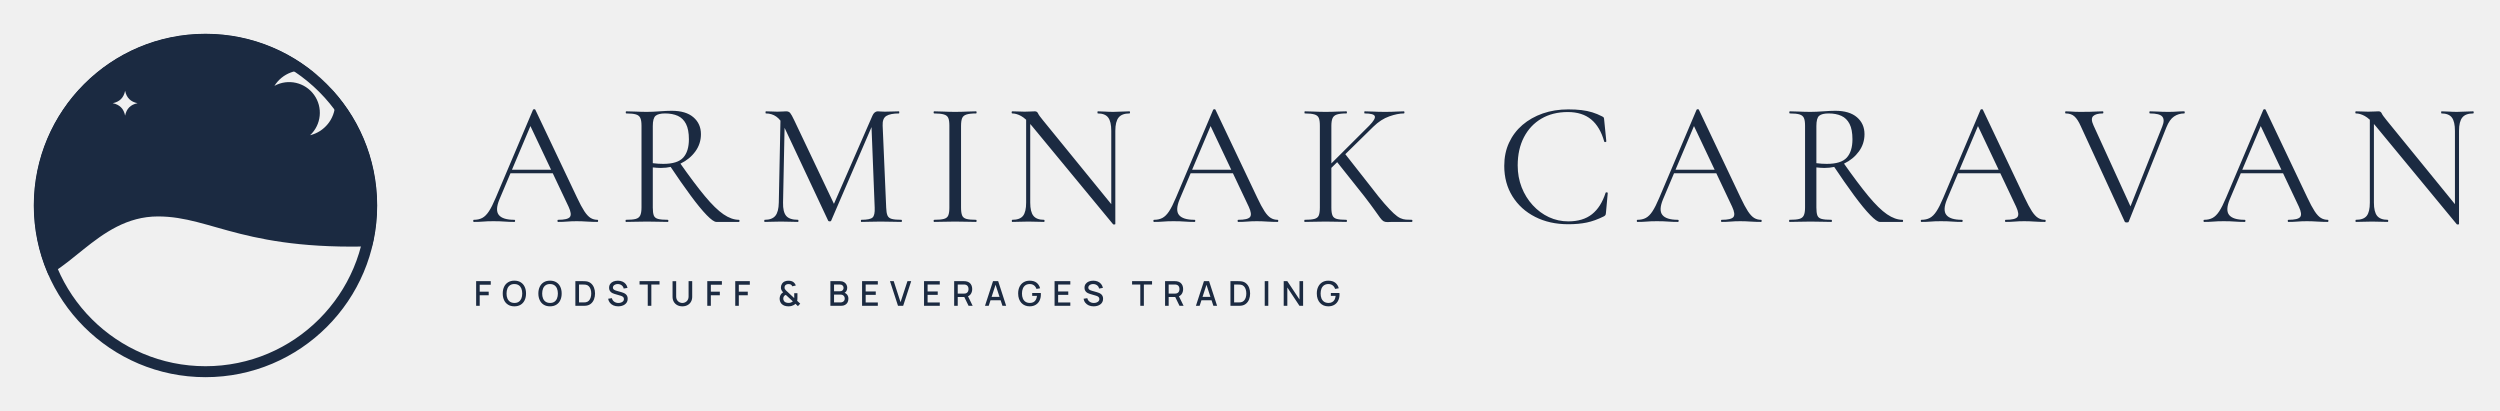
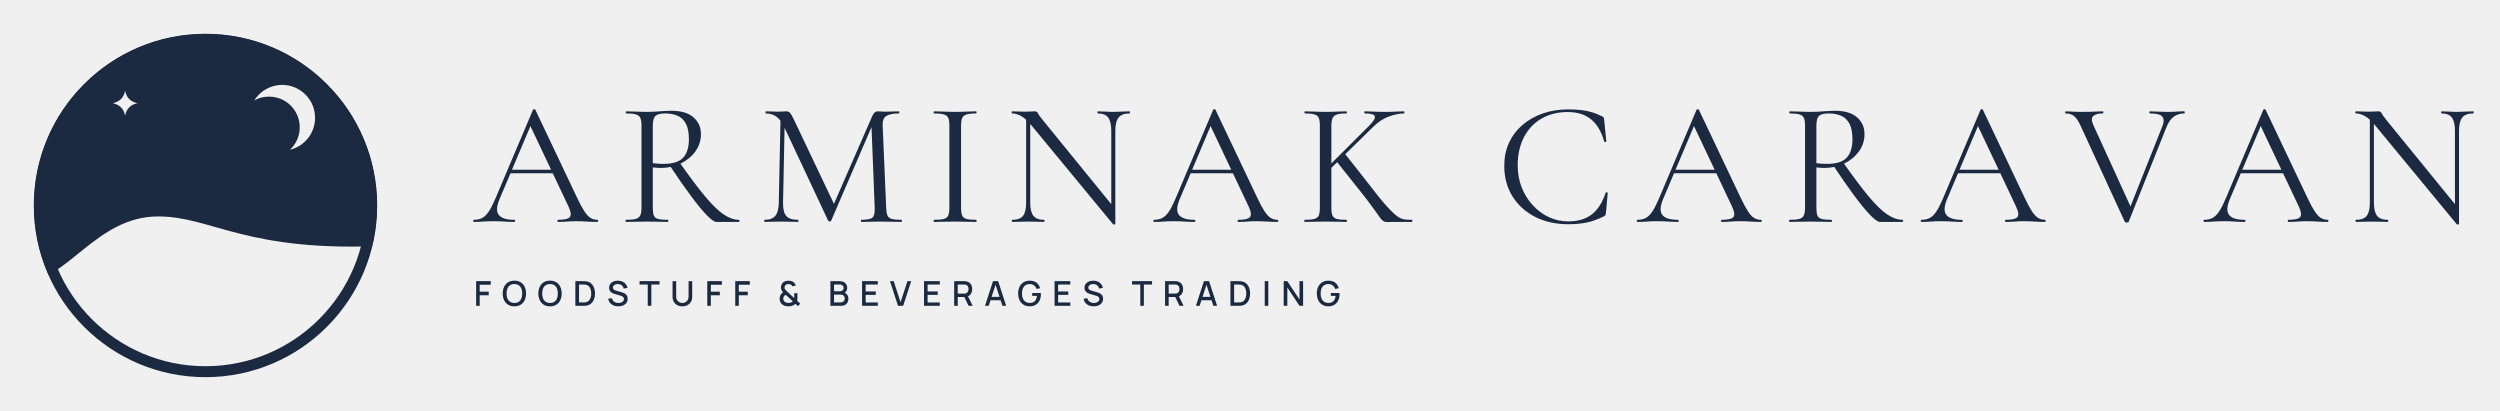
<svg xmlns="http://www.w3.org/2000/svg" viewBox="0 0 876.0 144.0" width="876.0" height="144.0" role="img" aria-label="ARMINAK CARAVAN">
  <g transform="translate(8.00 8.00) scale(1.28)">
    <g>
      <defs>
        <mask id="skcm1navy">
          <circle cx="50" cy="50" r="47.0" fill="#fff" />
          <path d="M 0 71 C 12 71 20 53 37 53 C 52 53 61 63 100 61 L 100 100 L 0 100 Z" fill="#000" />
-           <path d="M 78.633 30.769 A 9.0 9.0 0 1 0 68.873 17.255 A 8.4 8.4 0 0 1 78.633 30.769 Z" fill="#000" />
+           <path d="M 63.367 21.231 A 9.0 9.0 0 1 1 73.127 34.745 A 8.4 8.4 0 0 0 63.367 21.231 Z" fill="#000" />
          <path d="M 28.00 18.60 Q 28.56 21.44 31.40 22.00 Q 28.56 22.56 28.00 25.40 Q 27.44 22.56 24.60 22.00 Q 27.44 21.44 28.00 18.60 Z" fill="#000" />
        </mask>
      </defs>
      <circle cx="50" cy="50" r="47.0" fill="#1B2A41" mask="url(#skcm1navy)" />
      <circle cx="50" cy="50" r="45.5" fill="none" stroke="#1B2A41" stroke-width="3.0" />
    </g>
  </g>
  <path d="M178.03 60.71 178.65 59.47H195.08L195.51 60.71ZM209.34 77.02Q209.59 77.02 209.59 77.39Q209.59 77.76 209.34 77.76Q207.54 77.76 205.68 77.64Q203.82 77.51 202.08 77.51Q200.16 77.51 198.74 77.64Q197.31 77.76 195.57 77.76Q195.33 77.76 195.33 77.39Q195.33 77.02 195.57 77.02Q198.86 77.02 199.67 76.06Q200.47 75.09 199.23 72.43L185.47 43.35L187.02 41.43L174.99 69.89Q173.44 73.67 174.8 75.34Q176.17 77.02 180.2 77.02Q180.51 77.02 180.51 77.39Q180.51 77.76 180.2 77.76Q178.34 77.76 176.79 77.64Q175.24 77.51 172.88 77.51Q170.65 77.51 169.32 77.64Q167.98 77.76 166.06 77.76Q165.81 77.76 165.81 77.39Q165.81 77.02 166.06 77.02Q167.74 77.02 168.98 76.37Q170.22 75.71 171.3 74.07Q172.39 72.43 173.69 69.33L186.77 38.45Q186.89 38.27 187.2 38.27Q187.51 38.27 187.58 38.45L202.21 69.27Q203.63 72.3 204.75 74.01Q205.87 75.71 206.95 76.37Q208.04 77.02 209.34 77.02ZM251 77.76Q249.95 77.76 247.62 75.37Q245.3 72.99 241.98 68.49Q238.66 64 234.57 57.86L238.04 56.8Q243.31 64.31 247 68.74Q250.69 73.17 253.51 75.09Q256.33 77.02 258.94 77.02Q259.12 77.02 259.12 77.39Q259.12 77.76 258.94 77.76Q255.84 77.76 253.88 77.76Q251.93 77.76 251 77.76ZM235.38 38.82Q240.34 38.82 242.97 41.09Q245.61 43.35 245.61 47.01Q245.61 50.36 243.66 53.05Q241.7 55.75 238.51 57.3Q235.32 58.85 231.53 58.85Q230.91 58.85 230.14 58.79Q229.36 58.73 228.74 58.66V72.74Q228.74 74.54 229.08 75.47Q229.43 76.4 230.57 76.71Q231.72 77.02 234.01 77.02Q234.2 77.02 234.2 77.39Q234.2 77.76 234.01 77.76Q232.53 77.76 230.7 77.7Q228.87 77.64 226.7 77.64Q224.65 77.64 222.76 77.7Q220.87 77.76 219.32 77.76Q219.2 77.76 219.2 77.39Q219.2 77.02 219.32 77.02Q221.61 77.02 222.76 76.71Q223.91 76.4 224.34 75.47Q224.78 74.54 224.78 72.74V44.03Q224.78 42.23 224.37 41.34Q223.97 40.44 222.85 40.1Q221.74 39.75 219.44 39.75Q219.26 39.75 219.26 39.38Q219.26 39.01 219.44 39.01Q220.93 39.01 222.79 39.1Q224.65 39.2 226.7 39.2Q228.62 39.2 231.13 39.01Q233.64 38.82 235.38 38.82ZM241.39 48.81Q241.39 45.4 240.37 43.41Q239.35 41.43 237.49 40.59Q235.63 39.75 233.02 39.75Q230.73 39.75 229.74 40.56Q228.74 41.37 228.74 44.16V57.18Q229.61 57.3 230.6 57.36Q231.6 57.42 232.4 57.42Q237.42 57.42 239.41 55.22Q241.39 53.02 241.39 48.81ZM272.89 71 273.51 40.44 275 40.56 274.38 71Q274.31 74.23 275.46 75.62Q276.61 77.02 279.65 77.02Q279.77 77.02 279.77 77.39Q279.77 77.76 279.65 77.76Q278.28 77.76 276.82 77.7Q275.37 77.64 273.63 77.64Q272.02 77.64 270.59 77.7Q269.17 77.76 267.93 77.76Q267.8 77.76 267.8 77.39Q267.8 77.02 267.93 77.02Q270.53 77.02 271.68 75.62Q272.83 74.23 272.89 71ZM315.85 77.02Q316.04 77.02 316.04 77.39Q316.04 77.76 315.85 77.76Q314.37 77.76 312.48 77.7Q310.58 77.64 308.54 77.64Q306.55 77.64 304.85 77.7Q303.14 77.76 301.78 77.76Q301.66 77.76 301.66 77.39Q301.66 77.02 301.78 77.02Q304.88 77.02 305.75 76.21Q306.62 75.4 306.49 72.74L305.31 42.79L307.36 39.94L291.24 77.33Q291.18 77.57 290.74 77.57Q290.31 77.57 290.19 77.33L274.62 44.16Q272.52 39.75 268.36 39.75Q268.24 39.75 268.24 39.38Q268.24 39.01 268.36 39.01Q269.35 39.01 270.5 39.07Q271.65 39.13 272.39 39.13Q273.38 39.13 274.22 39.07Q275.06 39.01 275.49 39.01Q276.36 39.01 276.86 39.57Q277.35 40.13 278.34 42.23L292.48 71.99L290.56 75.22L305.69 40.56Q306 39.82 306.49 39.41Q306.99 39.01 307.55 39.01Q307.92 39.01 308.54 39.07Q309.16 39.13 310.03 39.13Q311.7 39.13 312.75 39.07Q313.81 39.01 314.99 39.01Q315.11 39.01 315.11 39.38Q315.11 39.75 314.99 39.75Q312.01 39.75 310.58 40.62Q309.16 41.49 309.28 44.03L310.52 72.74Q310.58 74.54 310.96 75.47Q311.33 76.4 312.48 76.71Q313.62 77.02 315.85 77.02ZM336.75 72.74Q336.75 74.54 337.12 75.47Q337.49 76.4 338.64 76.71Q339.79 77.02 342.02 77.02Q342.2 77.02 342.2 77.39Q342.2 77.76 342.02 77.76Q340.53 77.76 338.7 77.7Q336.87 77.64 334.64 77.64Q332.59 77.64 330.7 77.7Q328.81 77.76 327.32 77.76Q327.14 77.76 327.14 77.39Q327.14 77.02 327.32 77.02Q329.56 77.02 330.73 76.71Q331.91 76.4 332.28 75.47Q332.66 74.54 332.66 72.74V44.03Q332.66 42.23 332.28 41.34Q331.91 40.44 330.73 40.1Q329.56 39.75 327.32 39.75Q327.14 39.75 327.14 39.38Q327.14 39.01 327.32 39.01Q328.81 39.01 330.7 39.1Q332.59 39.2 334.64 39.2Q336.87 39.2 338.73 39.1Q340.59 39.01 342.02 39.01Q342.2 39.01 342.2 39.38Q342.2 39.75 342.02 39.75Q339.79 39.75 338.64 40.13Q337.49 40.5 337.12 41.43Q336.75 42.36 336.75 44.16ZM359.56 71V40.44L360.99 40.56V71Q360.99 74.23 362.11 75.62Q363.22 77.02 365.83 77.02Q366.01 77.02 366.01 77.39Q366.01 77.76 365.83 77.76Q364.59 77.76 363.28 77.7Q361.98 77.64 360.37 77.64Q358.82 77.64 357.39 77.7Q355.97 77.76 354.67 77.76Q354.54 77.76 354.54 77.39Q354.54 77.02 354.67 77.02Q357.39 77.02 358.48 75.62Q359.56 74.23 359.56 71ZM390.81 78.5Q390.81 78.63 390.5 78.66Q390.19 78.69 390.07 78.63L361.55 44.09Q359.44 41.55 357.8 40.65Q356.15 39.75 354.67 39.75Q354.48 39.75 354.48 39.38Q354.48 39.01 354.67 39.01Q355.78 39.01 356.93 39.07Q358.08 39.13 359.01 39.13Q360.12 39.13 361.11 39.07Q362.11 39.01 362.6 39.01Q363.41 39.01 363.72 39.72Q364.03 40.44 365.52 42.23L390.32 72.68ZM390.81 45.83V78.5L389.39 76.58V45.83Q389.39 42.61 388.3 41.18Q387.22 39.75 384.67 39.75Q384.55 39.75 384.55 39.38Q384.55 39.01 384.67 39.01Q385.91 39.01 387.25 39.1Q388.58 39.2 390.13 39.2Q391.62 39.2 393.08 39.1Q394.53 39.01 395.77 39.01Q395.96 39.01 395.96 39.38Q395.96 39.75 395.77 39.75Q393.11 39.75 391.96 41.18Q390.81 42.61 390.81 45.83ZM416.36 60.71 416.98 59.47H433.41L433.84 60.71ZM447.67 77.02Q447.91 77.02 447.91 77.39Q447.91 77.76 447.67 77.76Q445.87 77.76 444.01 77.64Q442.15 77.51 440.41 77.51Q438.49 77.51 437.06 77.64Q435.64 77.76 433.9 77.76Q433.65 77.76 433.65 77.39Q433.65 77.02 433.9 77.02Q437.19 77.02 437.99 76.06Q438.8 75.09 437.56 72.43L423.8 43.35L425.35 41.43L413.32 69.89Q411.77 73.67 413.13 75.34Q414.5 77.02 418.53 77.02Q418.84 77.02 418.84 77.39Q418.84 77.76 418.53 77.76Q416.67 77.76 415.12 77.64Q413.57 77.51 411.21 77.51Q408.98 77.51 407.64 77.64Q406.31 77.76 404.39 77.76Q404.14 77.76 404.14 77.39Q404.14 77.02 404.39 77.02Q406.06 77.02 407.3 76.37Q408.54 75.71 409.63 74.07Q410.71 72.43 412.02 69.33L425.1 38.45Q425.22 38.27 425.53 38.27Q425.84 38.27 425.9 38.45L440.54 69.27Q441.96 72.3 443.08 74.01Q444.19 75.71 445.28 76.37Q446.36 77.02 447.67 77.02ZM462.48 72.74V44.03Q462.48 42.23 462.11 41.34Q461.74 40.44 460.59 40.1Q459.45 39.75 457.21 39.75Q457.09 39.75 457.09 39.38Q457.09 39.01 457.21 39.01Q458.7 39.01 460.56 39.1Q462.42 39.2 464.47 39.2Q466.7 39.2 468.53 39.1Q470.36 39.01 471.78 39.01Q471.97 39.01 471.97 39.38Q471.97 39.75 471.78 39.75Q469.55 39.75 468.44 40.13Q467.32 40.5 466.92 41.43Q466.51 42.36 466.51 44.16V72.74Q466.51 74.54 466.89 75.47Q467.26 76.4 468.4 76.71Q469.55 77.02 471.78 77.02Q471.97 77.02 471.97 77.39Q471.97 77.76 471.78 77.76Q470.3 77.76 468.5 77.7Q466.7 77.64 464.47 77.64Q462.42 77.64 460.53 77.7Q458.64 77.76 457.15 77.76Q457.03 77.76 457.03 77.39Q457.03 77.02 457.15 77.02Q459.38 77.02 460.56 76.71Q461.74 76.4 462.11 75.47Q462.48 74.54 462.48 72.74ZM478.05 68.77 468.19 56.37 471.29 53.89 480.34 65.42Q483.13 69.08 485.08 71.31Q487.04 73.54 488.34 74.75Q489.64 75.96 490.66 76.43Q491.69 76.89 492.62 76.95Q493.55 77.02 494.72 77.02Q494.91 77.02 494.91 77.39Q494.91 77.76 494.72 77.76Q491.93 77.76 490.26 77.76Q488.59 77.76 487.78 77.76Q487.22 77.76 486.88 77.79Q486.54 77.82 486.17 77.82Q485.3 77.82 484.77 77.51Q484.25 77.2 483.56 76.27Q482.88 75.34 481.61 73.54Q480.34 71.75 478.05 68.77ZM463.79 59.97 479.78 44.03Q482.08 41.68 481.73 40.72Q481.39 39.75 478.17 39.75Q478.05 39.75 478.05 39.38Q478.05 39.01 478.17 39.01Q479.72 39.01 481.27 39.1Q482.82 39.2 485.36 39.2Q487.78 39.2 489.21 39.1Q490.63 39.01 491.93 39.01Q492.12 39.01 492.12 39.38Q492.12 39.75 491.93 39.75Q489.7 39.75 486.79 40.78Q483.87 41.8 481.21 44.4L465.34 59.97ZM549.53 38.33Q552.14 38.33 554.15 38.58Q556.17 38.82 557.9 39.35Q559.64 39.88 561.44 40.81Q561.87 41.06 561.96 41.21Q562.06 41.37 562.12 42.17L562.86 49.55Q562.86 49.67 562.55 49.77Q562.24 49.86 562.12 49.61Q560.69 44.47 557.56 41.86Q554.43 39.26 549.35 39.26Q544.08 39.26 540.14 41.55Q536.2 43.85 534 48.06Q531.8 52.28 531.8 57.98Q531.8 62.07 533.19 65.64Q534.59 69.2 537.07 71.9Q539.55 74.6 542.74 76.09Q545.94 77.57 549.53 77.57Q554.68 77.57 557.84 75.06Q561 72.55 562.61 67.53Q562.68 67.34 563.02 67.41Q563.36 67.47 563.36 67.59L562.74 74.41Q562.68 75.16 562.55 75.34Q562.43 75.53 562.06 75.78Q558.83 77.39 555.98 77.98Q553.13 78.57 549.53 78.57Q542.96 78.57 537.91 75.99Q532.85 73.42 529.97 68.8Q527.09 64.18 527.09 58.11Q527.09 53.64 528.76 50.02Q530.44 46.39 533.47 43.78Q536.51 41.18 540.6 39.75Q544.7 38.33 549.53 38.33ZM585.74 60.71 586.36 59.47H602.79L603.22 60.71ZM617.05 77.02Q617.3 77.02 617.3 77.39Q617.3 77.76 617.05 77.76Q615.25 77.76 613.39 77.64Q611.53 77.51 609.8 77.51Q607.87 77.51 606.45 77.64Q605.02 77.76 603.29 77.76Q603.04 77.76 603.04 77.39Q603.04 77.02 603.29 77.02Q606.57 77.02 607.38 76.06Q608.18 75.09 606.94 72.43L593.18 43.35L594.73 41.43L582.7 69.89Q581.15 73.67 582.52 75.34Q583.88 77.02 587.91 77.02Q588.22 77.02 588.22 77.39Q588.22 77.76 587.91 77.76Q586.05 77.76 584.5 77.64Q582.95 77.51 580.59 77.51Q578.36 77.51 577.03 77.64Q575.7 77.76 573.77 77.76Q573.53 77.76 573.53 77.39Q573.53 77.02 573.77 77.02Q575.45 77.02 576.69 76.37Q577.93 75.71 579.01 74.07Q580.1 72.43 581.4 69.33L594.48 38.45Q594.61 38.27 594.92 38.27Q595.23 38.27 595.29 38.45L609.92 69.27Q611.35 72.3 612.46 74.01Q613.58 75.71 614.66 76.37Q615.75 77.02 617.05 77.02ZM658.71 77.76Q657.66 77.76 655.34 75.37Q653.01 72.99 649.69 68.49Q646.38 64 642.28 57.86L645.76 56.8Q651.03 64.31 654.71 68.74Q658.4 73.17 661.22 75.09Q664.05 77.02 666.65 77.02Q666.84 77.02 666.84 77.39Q666.84 77.76 666.65 77.76Q663.55 77.76 661.6 77.76Q659.64 77.76 658.71 77.76ZM643.09 38.82Q648.05 38.82 650.68 41.09Q653.32 43.35 653.32 47.01Q653.32 50.36 651.37 53.05Q649.41 55.75 646.22 57.3Q643.03 58.85 639.25 58.85Q638.63 58.85 637.85 58.79Q637.08 58.73 636.46 58.66V72.74Q636.46 74.54 636.8 75.47Q637.14 76.4 638.29 76.71Q639.43 77.02 641.73 77.02Q641.91 77.02 641.91 77.39Q641.91 77.76 641.73 77.76Q640.24 77.76 638.41 77.7Q636.58 77.64 634.41 77.64Q632.36 77.64 630.47 77.7Q628.58 77.76 627.03 77.76Q626.91 77.76 626.91 77.39Q626.91 77.02 627.03 77.02Q629.33 77.02 630.47 76.71Q631.62 76.4 632.05 75.47Q632.49 74.54 632.49 72.74V44.03Q632.49 42.23 632.09 41.34Q631.68 40.44 630.57 40.1Q629.45 39.75 627.16 39.75Q626.97 39.75 626.97 39.38Q626.97 39.01 627.16 39.01Q628.64 39.01 630.5 39.1Q632.36 39.2 634.41 39.2Q636.33 39.2 638.84 39.01Q641.35 38.82 643.09 38.82ZM649.1 48.81Q649.1 45.4 648.08 43.41Q647.06 41.43 645.2 40.59Q643.34 39.75 640.73 39.75Q638.44 39.75 637.45 40.56Q636.46 41.37 636.46 44.16V57.18Q637.32 57.3 638.32 57.36Q639.31 57.42 640.11 57.42Q645.14 57.42 647.12 55.22Q649.1 53.02 649.1 48.81ZM685.25 60.71 685.87 59.47H702.3L702.73 60.71ZM716.56 77.02Q716.81 77.02 716.81 77.39Q716.81 77.76 716.56 77.76Q714.76 77.76 712.9 77.64Q711.04 77.51 709.31 77.51Q707.38 77.51 705.96 77.64Q704.53 77.76 702.8 77.76Q702.55 77.76 702.55 77.39Q702.55 77.02 702.8 77.02Q706.08 77.02 706.89 76.06Q707.69 75.09 706.45 72.43L692.69 43.35L694.24 41.43L682.21 69.89Q680.66 73.67 682.03 75.34Q683.39 77.02 687.42 77.02Q687.73 77.02 687.73 77.39Q687.73 77.76 687.42 77.76Q685.56 77.76 684.01 77.64Q682.46 77.51 680.1 77.51Q677.87 77.51 676.54 77.64Q675.21 77.76 673.28 77.76Q673.04 77.76 673.04 77.39Q673.04 77.02 673.28 77.02Q674.96 77.02 676.2 76.37Q677.44 75.71 678.52 74.07Q679.61 72.43 680.91 69.33L693.99 38.45Q694.12 38.27 694.43 38.27Q694.74 38.27 694.8 38.45L709.43 69.27Q710.86 72.3 711.97 74.01Q713.09 75.71 714.17 76.37Q715.26 77.02 716.56 77.02ZM765.35 39.01Q765.54 39.01 765.54 39.38Q765.54 39.75 765.35 39.75Q763.37 39.75 761.79 40.81Q760.21 41.86 759.09 44.65L745.89 77.7Q745.82 77.95 745.23 77.95Q744.65 77.95 744.52 77.7L729.08 44.16Q728.03 41.8 726.88 40.78Q725.74 39.75 723.81 39.75Q723.63 39.75 723.63 39.38Q723.63 39.01 723.81 39.01Q724.68 39.01 725.49 39.07Q726.29 39.13 727.16 39.17Q728.03 39.2 728.96 39.2Q730.82 39.2 732.25 39.17Q733.67 39.13 734.79 39.07Q735.9 39.01 736.83 39.01Q737.02 39.01 737.02 39.38Q737.02 39.75 736.83 39.75Q734.42 39.75 733.45 40.68Q732.49 41.61 733.55 43.91L746.94 73.23L745.02 76.09L757.67 44.28Q758.6 41.99 757.67 40.87Q756.74 39.75 753.33 39.75Q753.14 39.75 753.14 39.38Q753.14 39.01 753.33 39.01Q754.88 39.01 756.24 39.1Q757.6 39.2 759.84 39.2Q761.63 39.2 762.72 39.1Q763.8 39.01 765.35 39.01ZM784.33 60.71 784.95 59.47H801.38L801.81 60.71ZM815.64 77.02Q815.88 77.02 815.88 77.39Q815.88 77.76 815.64 77.76Q813.84 77.76 811.98 77.64Q810.12 77.51 808.38 77.51Q806.46 77.51 805.03 77.64Q803.61 77.76 801.87 77.76Q801.62 77.76 801.62 77.39Q801.62 77.02 801.87 77.02Q805.16 77.02 805.96 76.06Q806.77 75.09 805.53 72.43L791.77 43.35L793.32 41.43L781.29 69.89Q779.74 73.67 781.1 75.34Q782.47 77.02 786.5 77.02Q786.81 77.02 786.81 77.39Q786.81 77.76 786.5 77.76Q784.64 77.76 783.09 77.64Q781.54 77.51 779.18 77.51Q776.95 77.51 775.62 77.64Q774.28 77.76 772.36 77.76Q772.11 77.76 772.11 77.39Q772.11 77.02 772.36 77.02Q774.03 77.02 775.27 76.37Q776.51 75.71 777.6 74.07Q778.68 72.43 779.99 69.33L793.07 38.45Q793.19 38.27 793.5 38.27Q793.81 38.27 793.87 38.45L808.51 69.27Q809.93 72.3 811.05 74.01Q812.16 75.71 813.25 76.37Q814.33 77.02 815.64 77.02ZM830.39 71V40.44L831.82 40.56V71Q831.82 74.23 832.93 75.62Q834.05 77.02 836.65 77.02Q836.84 77.02 836.84 77.39Q836.84 77.76 836.65 77.76Q835.41 77.76 834.11 77.7Q832.81 77.64 831.2 77.64Q829.65 77.64 828.22 77.7Q826.8 77.76 825.49 77.76Q825.37 77.76 825.37 77.39Q825.37 77.02 825.49 77.02Q828.22 77.02 829.31 75.62Q830.39 74.23 830.39 71ZM861.64 78.5Q861.64 78.63 861.33 78.66Q861.02 78.69 860.9 78.63L832.38 44.09Q830.27 41.55 828.62 40.65Q826.98 39.75 825.49 39.75Q825.31 39.75 825.31 39.38Q825.31 39.01 825.49 39.01Q826.61 39.01 827.76 39.07Q828.9 39.13 829.83 39.13Q830.95 39.13 831.94 39.07Q832.93 39.01 833.43 39.01Q834.24 39.01 834.55 39.72Q834.86 40.44 836.34 42.23L861.14 72.68ZM861.64 45.83V78.5L860.21 76.58V45.83Q860.21 42.61 859.13 41.18Q858.04 39.75 855.5 39.75Q855.38 39.75 855.38 39.38Q855.38 39.01 855.5 39.01Q856.74 39.01 858.08 39.1Q859.41 39.2 860.96 39.2Q862.45 39.2 863.9 39.1Q865.36 39.01 866.6 39.01Q866.79 39.01 866.79 39.38Q866.79 39.75 866.6 39.75Q863.93 39.75 862.79 41.18Q861.64 42.61 861.64 45.83Z" fill="#1B2A41" />
  <path d="M166.84 107.16V98.52H171.96V99.77H168.09V102.21H171.24V103.47H168.09V107.16ZM180.24 107.34Q178.95 107.34 178.04 106.77Q177.12 106.21 176.64 105.19Q176.16 104.18 176.16 102.84Q176.16 101.5 176.64 100.49Q177.12 99.47 178.04 98.91Q178.95 98.34 180.24 98.34Q181.53 98.34 182.45 98.91Q183.36 99.47 183.84 100.49Q184.32 101.5 184.32 102.84Q184.32 104.18 183.84 105.19Q183.36 106.21 182.45 106.77Q181.53 107.34 180.24 107.34ZM180.24 106.15Q181.16 106.16 181.77 105.74Q182.38 105.32 182.69 104.58Q182.99 103.83 182.99 102.84Q182.99 101.85 182.69 101.11Q182.38 100.37 181.77 99.95Q181.16 99.54 180.24 99.53Q179.33 99.52 178.72 99.94Q178.11 100.35 177.8 101.1Q177.5 101.85 177.49 102.84Q177.48 103.83 177.79 104.57Q178.1 105.31 178.71 105.73Q179.33 106.14 180.24 106.15ZM192.73 107.34Q191.43 107.34 190.52 106.77Q189.61 106.21 189.13 105.19Q188.64 104.18 188.64 102.84Q188.64 101.5 189.13 100.49Q189.61 99.47 190.52 98.91Q191.43 98.34 192.73 98.34Q194.02 98.34 194.94 98.91Q195.85 99.47 196.33 100.49Q196.81 101.5 196.81 102.84Q196.81 104.18 196.33 105.19Q195.85 106.21 194.94 106.77Q194.02 107.34 192.73 107.34ZM192.73 106.15Q193.65 106.16 194.26 105.74Q194.87 105.32 195.17 104.58Q195.48 103.83 195.48 102.84Q195.48 101.85 195.17 101.11Q194.87 100.37 194.26 99.95Q193.65 99.54 192.73 99.53Q191.81 99.52 191.2 99.94Q190.59 100.35 190.29 101.1Q189.98 101.85 189.98 102.84Q189.97 103.83 190.28 104.57Q190.58 105.31 191.2 105.73Q191.81 106.14 192.73 106.15ZM201.61 107.16V98.52H204.32Q204.44 98.52 204.76 98.53Q205.09 98.53 205.39 98.57Q206.4 98.7 207.1 99.3Q207.79 99.9 208.14 100.82Q208.5 101.74 208.5 102.84Q208.5 103.94 208.14 104.87Q207.79 105.79 207.1 106.38Q206.4 106.98 205.39 107.11Q205.09 107.15 204.76 107.15Q204.44 107.16 204.32 107.16ZM202.89 105.97H204.32Q204.52 105.97 204.8 105.95Q205.08 105.94 205.3 105.91Q205.96 105.78 206.37 105.33Q206.78 104.89 206.97 104.23Q207.17 103.58 207.17 102.84Q207.17 102.08 206.97 101.43Q206.77 100.78 206.36 100.34Q205.95 99.89 205.3 99.77Q205.08 99.73 204.8 99.72Q204.51 99.71 204.32 99.71H202.89ZM216.63 107.34Q215.7 107.34 214.95 107.02Q214.2 106.7 213.72 106.1Q213.24 105.5 213.09 104.68L214.4 104.48Q214.6 105.28 215.23 105.72Q215.86 106.16 216.7 106.16Q217.22 106.16 217.66 105.99Q218.1 105.83 218.37 105.52Q218.63 105.21 218.63 104.78Q218.63 104.54 218.55 104.36Q218.47 104.18 218.33 104.05Q218.19 103.91 217.99 103.82Q217.79 103.72 217.55 103.64L215.33 102.99Q215.01 102.89 214.67 102.74Q214.34 102.59 214.06 102.34Q213.78 102.09 213.6 101.72Q213.43 101.35 213.43 100.82Q213.43 100.03 213.84 99.47Q214.25 98.92 214.95 98.63Q215.66 98.35 216.53 98.35Q217.4 98.36 218.1 98.66Q218.79 98.96 219.25 99.52Q219.71 100.08 219.88 100.88L218.54 101.11Q218.45 100.62 218.15 100.27Q217.86 99.92 217.43 99.73Q217.01 99.54 216.51 99.53Q216.03 99.52 215.63 99.68Q215.23 99.83 214.99 100.12Q214.76 100.4 214.76 100.76Q214.76 101.12 214.97 101.35Q215.18 101.57 215.49 101.7Q215.79 101.83 216.1 101.91L217.7 102.36Q218 102.44 218.38 102.59Q218.76 102.73 219.12 102.98Q219.47 103.23 219.71 103.65Q219.94 104.06 219.94 104.69Q219.94 105.35 219.68 105.84Q219.41 106.34 218.95 106.67Q218.49 107 217.89 107.17Q217.29 107.34 216.63 107.34ZM226.97 107.16V99.7H224.1V98.52H231.1V99.7H228.23V107.16ZM239.1 107.34Q238.09 107.34 237.31 106.92Q236.54 106.51 236.1 105.75Q235.66 105 235.66 103.98V98.53L236.93 98.52V103.91Q236.93 104.47 237.12 104.89Q237.3 105.31 237.62 105.59Q237.93 105.87 238.31 106.01Q238.7 106.16 239.1 106.16Q239.51 106.16 239.9 106.01Q240.29 105.86 240.6 105.58Q240.91 105.3 241.09 104.88Q241.28 104.46 241.28 103.91V98.52H242.55V103.98Q242.55 104.99 242.11 105.75Q241.67 106.51 240.89 106.92Q240.12 107.34 239.1 107.34ZM247.83 107.16V98.52H252.95V99.77H249.08V102.21H252.23V103.47H249.08V107.16ZM257.63 107.16V98.52H262.74V99.77H258.88V102.21H262.02V103.47H258.88V107.16ZM276.26 107.34Q275.54 107.34 274.91 107.13Q274.28 106.91 273.85 106.46Q273.52 106.09 273.36 105.65Q273.2 105.21 273.18 104.71Q273.18 104.23 273.33 103.77Q273.47 103.31 273.77 102.95Q273.91 102.78 274.08 102.66Q274.25 102.53 274.41 102.44Q274.03 102.02 273.83 101.64Q273.63 101.26 273.63 100.73Q273.63 100 274.02 99.42Q274.4 98.83 275.07 98.57Q275.37 98.45 275.69 98.4Q276.01 98.36 276.31 98.36Q276.85 98.36 277.35 98.51Q277.86 98.67 278.22 99.02Q278.45 99.23 278.61 99.5Q278.76 99.76 278.85 100.04L277.61 100.33Q277.51 100.04 277.28 99.84Q277.08 99.67 276.82 99.6Q276.56 99.54 276.3 99.54Q275.87 99.54 275.53 99.7Q275.22 99.85 275.06 100.11Q274.91 100.37 274.91 100.74Q274.91 101.06 275.02 101.26Q275.13 101.46 275.33 101.68Q275.44 101.8 275.6 101.95Q275.76 102.09 275.93 102.25L278.28 104.44Q278.29 104.3 278.3 104.15Q278.3 104 278.3 103.87L278.3 102.74H279.42V104.23Q279.42 104.6 279.4 104.91Q279.38 105.21 279.32 105.4L280.4 106.4L279.59 107.27L278.72 106.45Q278.45 106.72 278.1 106.91Q277.76 107.1 277.41 107.19Q277.12 107.28 276.84 107.31Q276.55 107.34 276.26 107.34ZM276.3 106.14Q276.54 106.14 276.74 106.11Q276.95 106.09 277.13 106.01Q277.38 105.91 277.54 105.8Q277.7 105.69 277.81 105.59L275.35 103.33Q275.16 103.4 275 103.5Q274.85 103.61 274.73 103.75Q274.59 103.92 274.52 104.15Q274.46 104.38 274.46 104.65Q274.46 104.93 274.56 105.17Q274.65 105.41 274.8 105.59Q275.04 105.88 275.47 106.01Q275.9 106.14 276.3 106.14ZM290.97 107.16V98.52H294.37Q295.19 98.52 295.75 98.86Q296.31 99.19 296.59 99.72Q296.87 100.25 296.87 100.84Q296.87 101.56 296.52 102.07Q296.17 102.58 295.58 102.76L295.56 102.47Q296.39 102.67 296.84 103.26Q297.28 103.85 297.28 104.64Q297.28 105.4 296.98 105.97Q296.67 106.53 296.1 106.85Q295.52 107.16 294.69 107.16ZM292.25 105.97H294.5Q294.93 105.97 295.27 105.8Q295.61 105.64 295.8 105.34Q296 105.04 296 104.62Q296 104.23 295.83 103.91Q295.65 103.6 295.33 103.41Q295.01 103.23 294.58 103.23H292.25ZM292.25 102.05H294.35Q294.7 102.05 294.98 101.91Q295.26 101.77 295.42 101.5Q295.59 101.23 295.59 100.85Q295.59 100.35 295.25 100.03Q294.92 99.7 294.35 99.7H292.25ZM302.07 107.16V98.52H307.59V99.7H303.33V102.13H306.87V103.31H303.33V105.98H307.59V107.16ZM314.66 107.16 311.85 98.52H313.16L315.55 105.89L317.97 98.52H319.28L316.47 107.16ZM323.78 107.16V98.52H329.3V99.7H325.03V102.13H328.58V103.31H325.03V105.98H329.3V107.16ZM334.34 107.16V98.52H337.83Q337.95 98.52 338.14 98.53Q338.33 98.54 338.49 98.57Q339.21 98.68 339.7 99.06Q340.18 99.44 340.42 100.01Q340.66 100.59 340.66 101.29Q340.66 102.32 340.13 103.07Q339.6 103.81 338.55 104L338.04 104.06H335.59V107.16ZM339.39 107.16 337.68 103.64 338.95 103.32 340.82 107.16ZM335.59 102.87H337.78Q337.9 102.87 338.05 102.86Q338.19 102.85 338.33 102.82Q338.71 102.73 338.94 102.48Q339.18 102.24 339.28 101.92Q339.38 101.6 339.38 101.29Q339.38 100.97 339.28 100.65Q339.18 100.34 338.94 100.09Q338.71 99.85 338.33 99.76Q338.19 99.73 338.05 99.71Q337.9 99.7 337.78 99.7H335.59ZM345.14 107.16 347.95 98.52H349.76L352.56 107.16H351.26L348.68 99.28H349L346.44 107.16ZM346.6 105.21V104.03H351.11V105.21ZM360.78 107.34Q359.91 107.34 359.18 107.04Q358.44 106.73 357.9 106.15Q357.36 105.57 357.06 104.74Q356.76 103.9 356.76 102.84Q356.76 101.44 357.27 100.44Q357.78 99.43 358.69 98.89Q359.6 98.35 360.78 98.35Q362.3 98.35 363.21 99.05Q364.12 99.76 364.45 101.01L363.18 101.24Q362.91 100.46 362.33 100Q361.74 99.54 360.85 99.53Q359.93 99.53 359.32 99.94Q358.71 100.36 358.41 101.1Q358.1 101.85 358.1 102.84Q358.09 103.83 358.4 104.57Q358.7 105.31 359.32 105.73Q359.93 106.14 360.85 106.15Q361.59 106.16 362.12 105.87Q362.65 105.59 362.96 105.04Q363.27 104.48 363.36 103.68H361.68V102.67H364.7Q364.71 102.78 364.71 102.96Q364.72 103.13 364.72 103.18Q364.72 104.38 364.26 105.32Q363.8 106.27 362.91 106.8Q362.03 107.34 360.78 107.34ZM369.52 107.16V98.52H375.04V99.7H370.77V102.13H374.32V103.31H370.77V105.98H375.04V107.16ZM383.21 107.34Q382.28 107.34 381.53 107.02Q380.79 106.7 380.31 106.1Q379.82 105.5 379.68 104.68L380.99 104.48Q381.18 105.28 381.81 105.72Q382.44 106.16 383.28 106.16Q383.81 106.16 384.24 105.99Q384.68 105.83 384.95 105.52Q385.22 105.21 385.22 104.78Q385.22 104.54 385.13 104.36Q385.05 104.18 384.91 104.05Q384.77 103.91 384.57 103.82Q384.37 103.72 384.13 103.64L381.92 102.99Q381.59 102.89 381.26 102.74Q380.92 102.59 380.64 102.34Q380.36 102.09 380.19 101.72Q380.01 101.35 380.01 100.82Q380.01 100.03 380.43 99.47Q380.84 98.92 381.54 98.63Q382.24 98.35 383.11 98.35Q383.99 98.36 384.68 98.66Q385.37 98.96 385.83 99.52Q386.29 100.08 386.46 100.88L385.12 101.11Q385.03 100.62 384.74 100.27Q384.44 99.92 384.02 99.73Q383.59 99.54 383.09 99.53Q382.61 99.52 382.21 99.68Q381.81 99.83 381.58 100.12Q381.34 100.4 381.34 100.76Q381.34 101.12 381.55 101.35Q381.76 101.57 382.07 101.7Q382.38 101.83 382.68 101.91L384.28 102.36Q384.58 102.44 384.96 102.59Q385.34 102.73 385.7 102.98Q386.06 103.23 386.29 103.65Q386.52 104.06 386.52 104.69Q386.52 105.35 386.26 105.84Q386 106.34 385.54 106.67Q385.08 107 384.48 107.17Q383.88 107.34 383.21 107.34ZM399.56 107.16V99.7H396.68V98.52H403.68V99.7H400.81V107.16ZM408.24 107.16V98.52H411.74Q411.86 98.52 412.05 98.53Q412.23 98.54 412.4 98.57Q413.12 98.68 413.61 99.06Q414.09 99.44 414.33 100.01Q414.57 100.59 414.57 101.29Q414.57 102.32 414.04 103.07Q413.51 103.81 412.46 104L411.95 104.06H409.5V107.16ZM413.3 107.16 411.59 103.64 412.86 103.32 414.73 107.16ZM409.5 102.87H411.69Q411.81 102.87 411.95 102.86Q412.1 102.85 412.23 102.82Q412.62 102.73 412.85 102.48Q413.09 102.24 413.19 101.92Q413.29 101.6 413.29 101.29Q413.29 100.97 413.19 100.65Q413.09 100.34 412.85 100.09Q412.62 99.85 412.23 99.76Q412.1 99.73 411.95 99.71Q411.81 99.7 411.69 99.7H409.5ZM419.05 107.16 421.86 98.52H423.66L426.47 107.16H425.17L422.58 99.28H422.91L420.35 107.16ZM420.51 105.21V104.03H425.02V105.21ZM431.15 107.16V98.52H433.86Q433.98 98.52 434.31 98.53Q434.63 98.53 434.93 98.57Q435.95 98.7 436.64 99.3Q437.33 99.9 437.69 100.82Q438.04 101.74 438.04 102.84Q438.04 103.94 437.69 104.87Q437.33 105.79 436.64 106.38Q435.95 106.98 434.93 107.11Q434.63 107.15 434.31 107.15Q433.98 107.16 433.86 107.16ZM432.44 105.97H433.86Q434.06 105.97 434.34 105.95Q434.63 105.94 434.84 105.91Q435.5 105.78 435.91 105.33Q436.32 104.89 436.52 104.23Q436.71 103.58 436.71 102.84Q436.71 102.08 436.51 101.43Q436.31 100.78 435.9 100.34Q435.49 99.89 434.84 99.77Q434.63 99.73 434.34 99.72Q434.06 99.71 433.86 99.71H432.44ZM443.16 107.16V98.52H444.41V107.16ZM449.81 107.16V98.52H451.08L455.34 104.94V98.52H456.61V107.16H455.34L451.08 100.73V107.16ZM465.42 107.34Q464.55 107.34 463.82 107.04Q463.09 106.73 462.55 106.15Q462.01 105.57 461.71 104.74Q461.41 103.9 461.41 102.84Q461.41 101.44 461.92 100.44Q462.43 99.43 463.34 98.89Q464.24 98.35 465.42 98.35Q466.95 98.35 467.86 99.05Q468.77 99.76 469.1 101.01L467.82 101.24Q467.56 100.46 466.97 100Q466.38 99.54 465.5 99.53Q464.58 99.53 463.97 99.94Q463.36 100.36 463.05 101.1Q462.75 101.85 462.74 102.84Q462.74 103.83 463.04 104.57Q463.35 105.31 463.96 105.73Q464.58 106.14 465.5 106.15Q466.23 106.16 466.76 105.87Q467.3 105.59 467.61 105.04Q467.92 104.48 468.01 103.68H466.33V102.67H469.34Q469.35 102.78 469.36 102.96Q469.37 103.13 469.37 103.18Q469.37 104.38 468.9 105.32Q468.44 106.27 467.56 106.8Q466.68 107.34 465.42 107.34Z" fill="#1B2A41" />
</svg>
